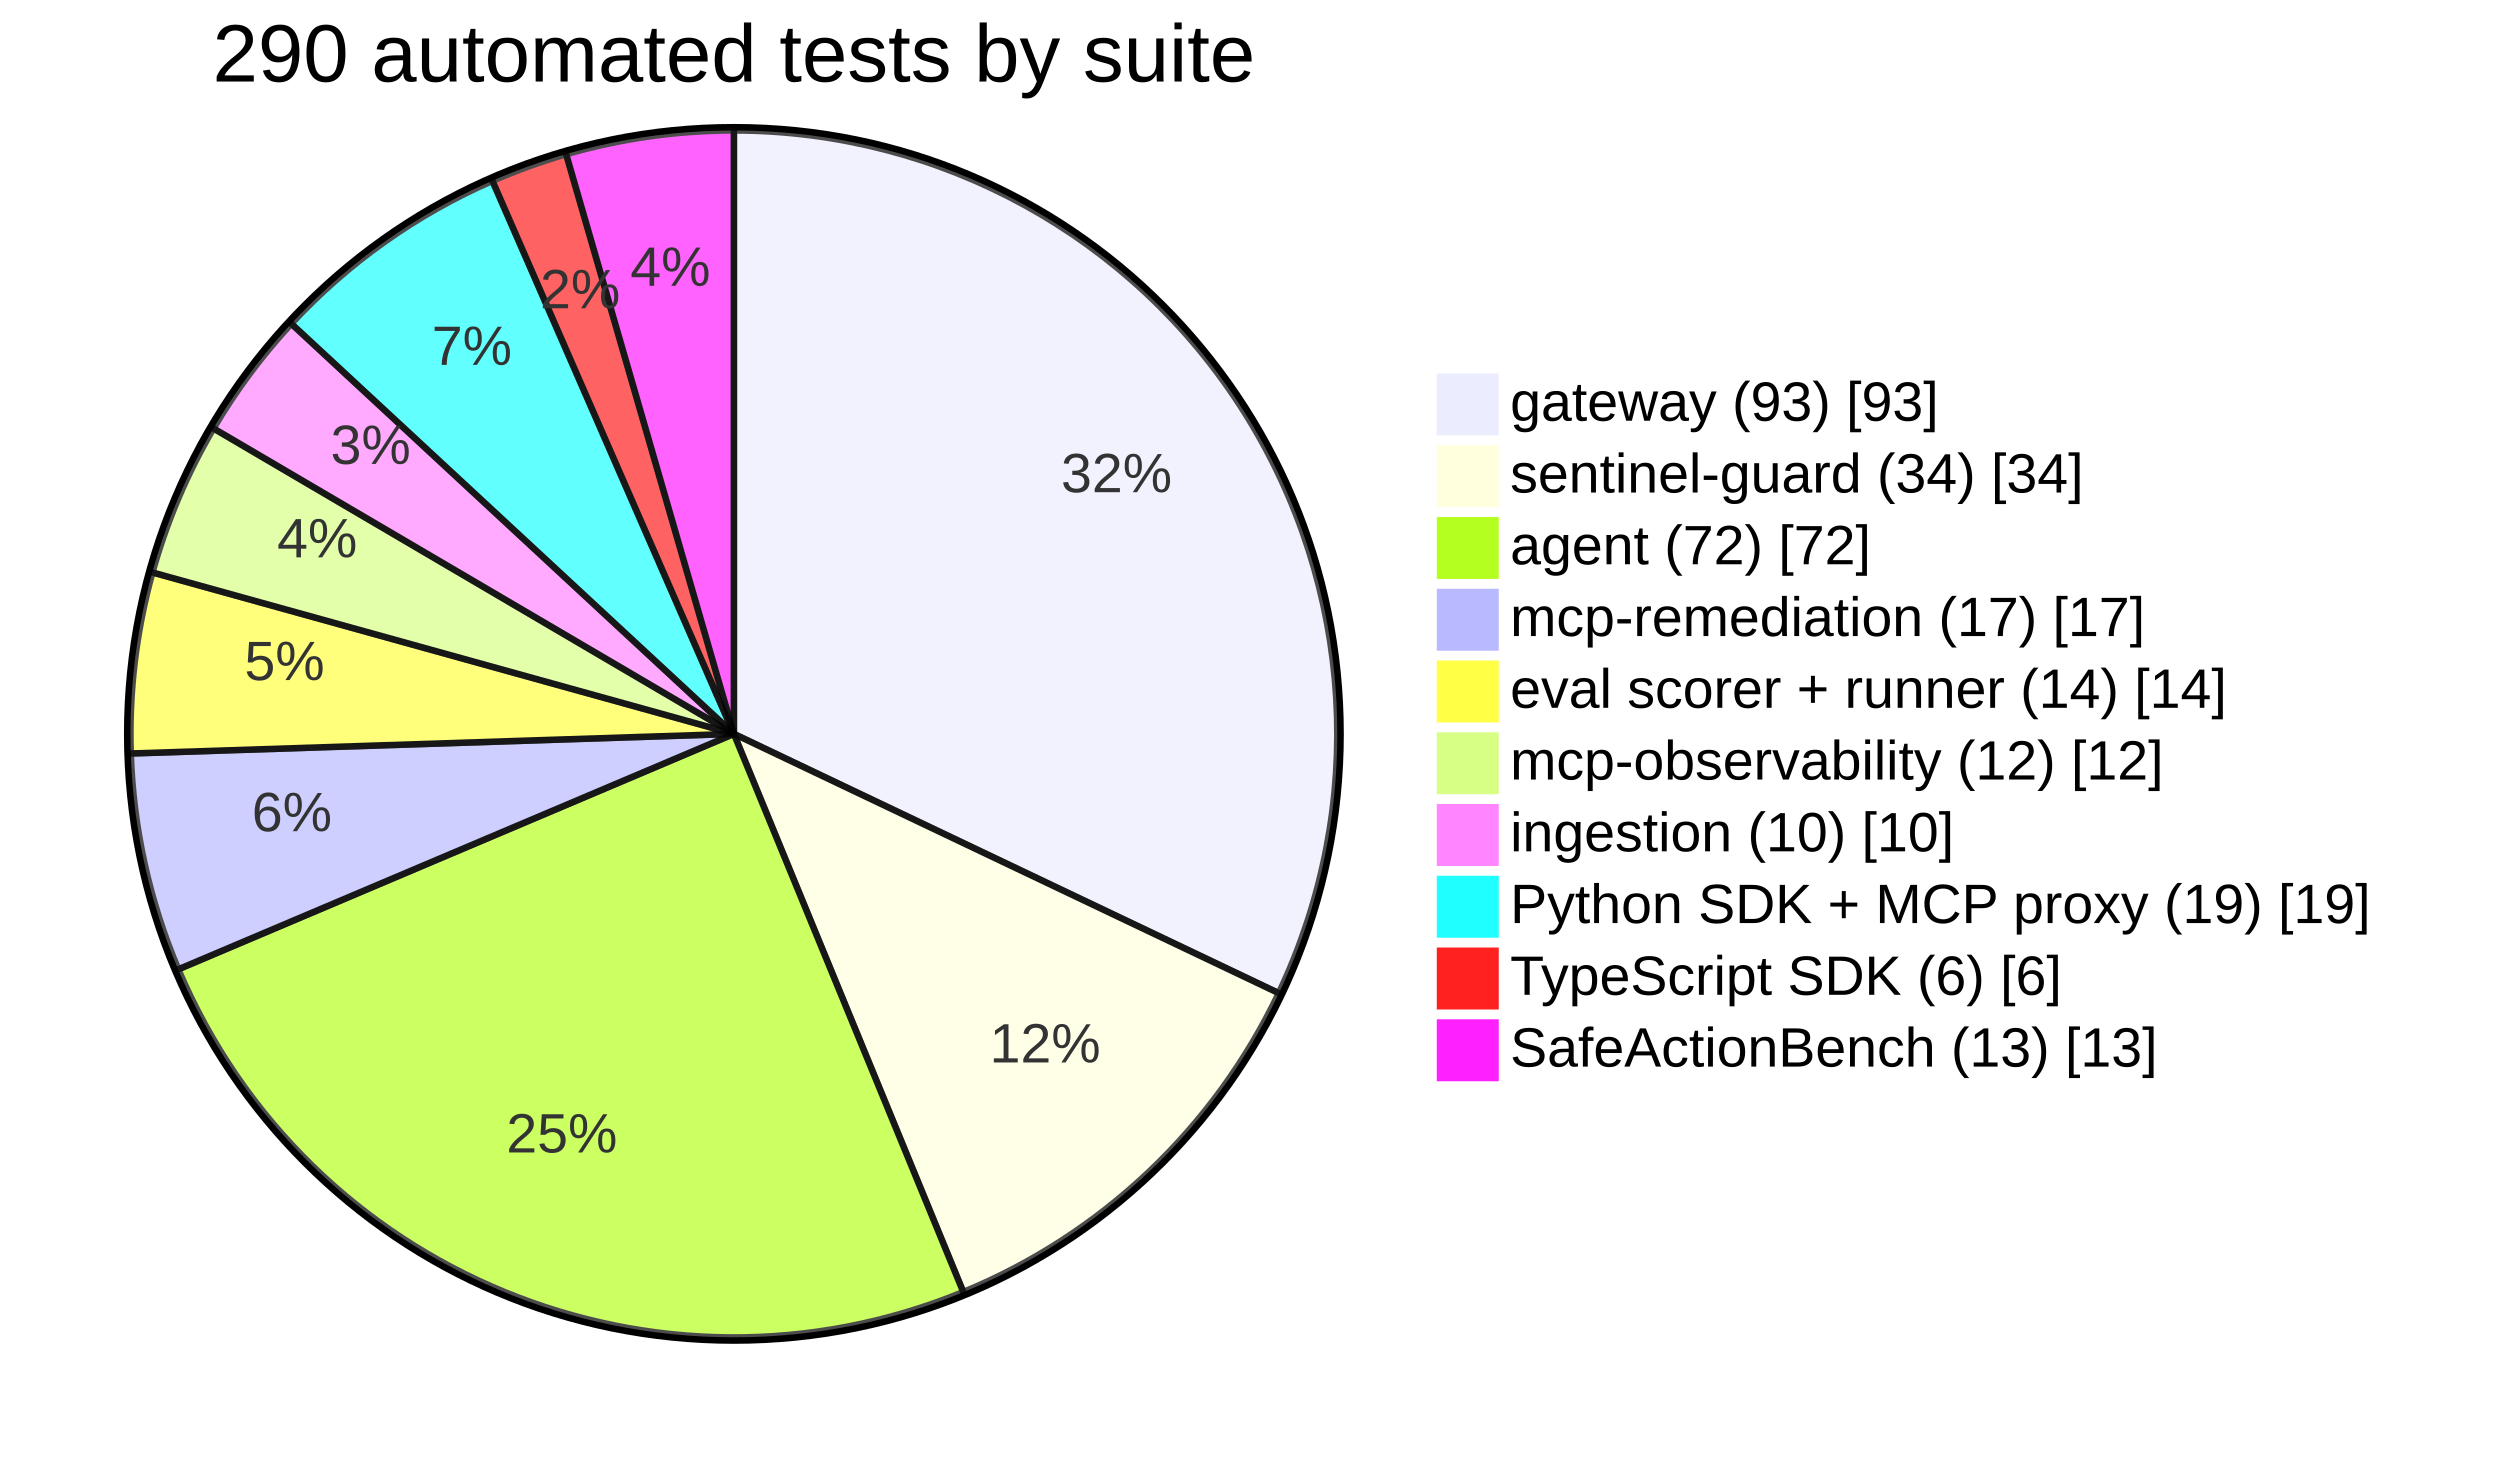
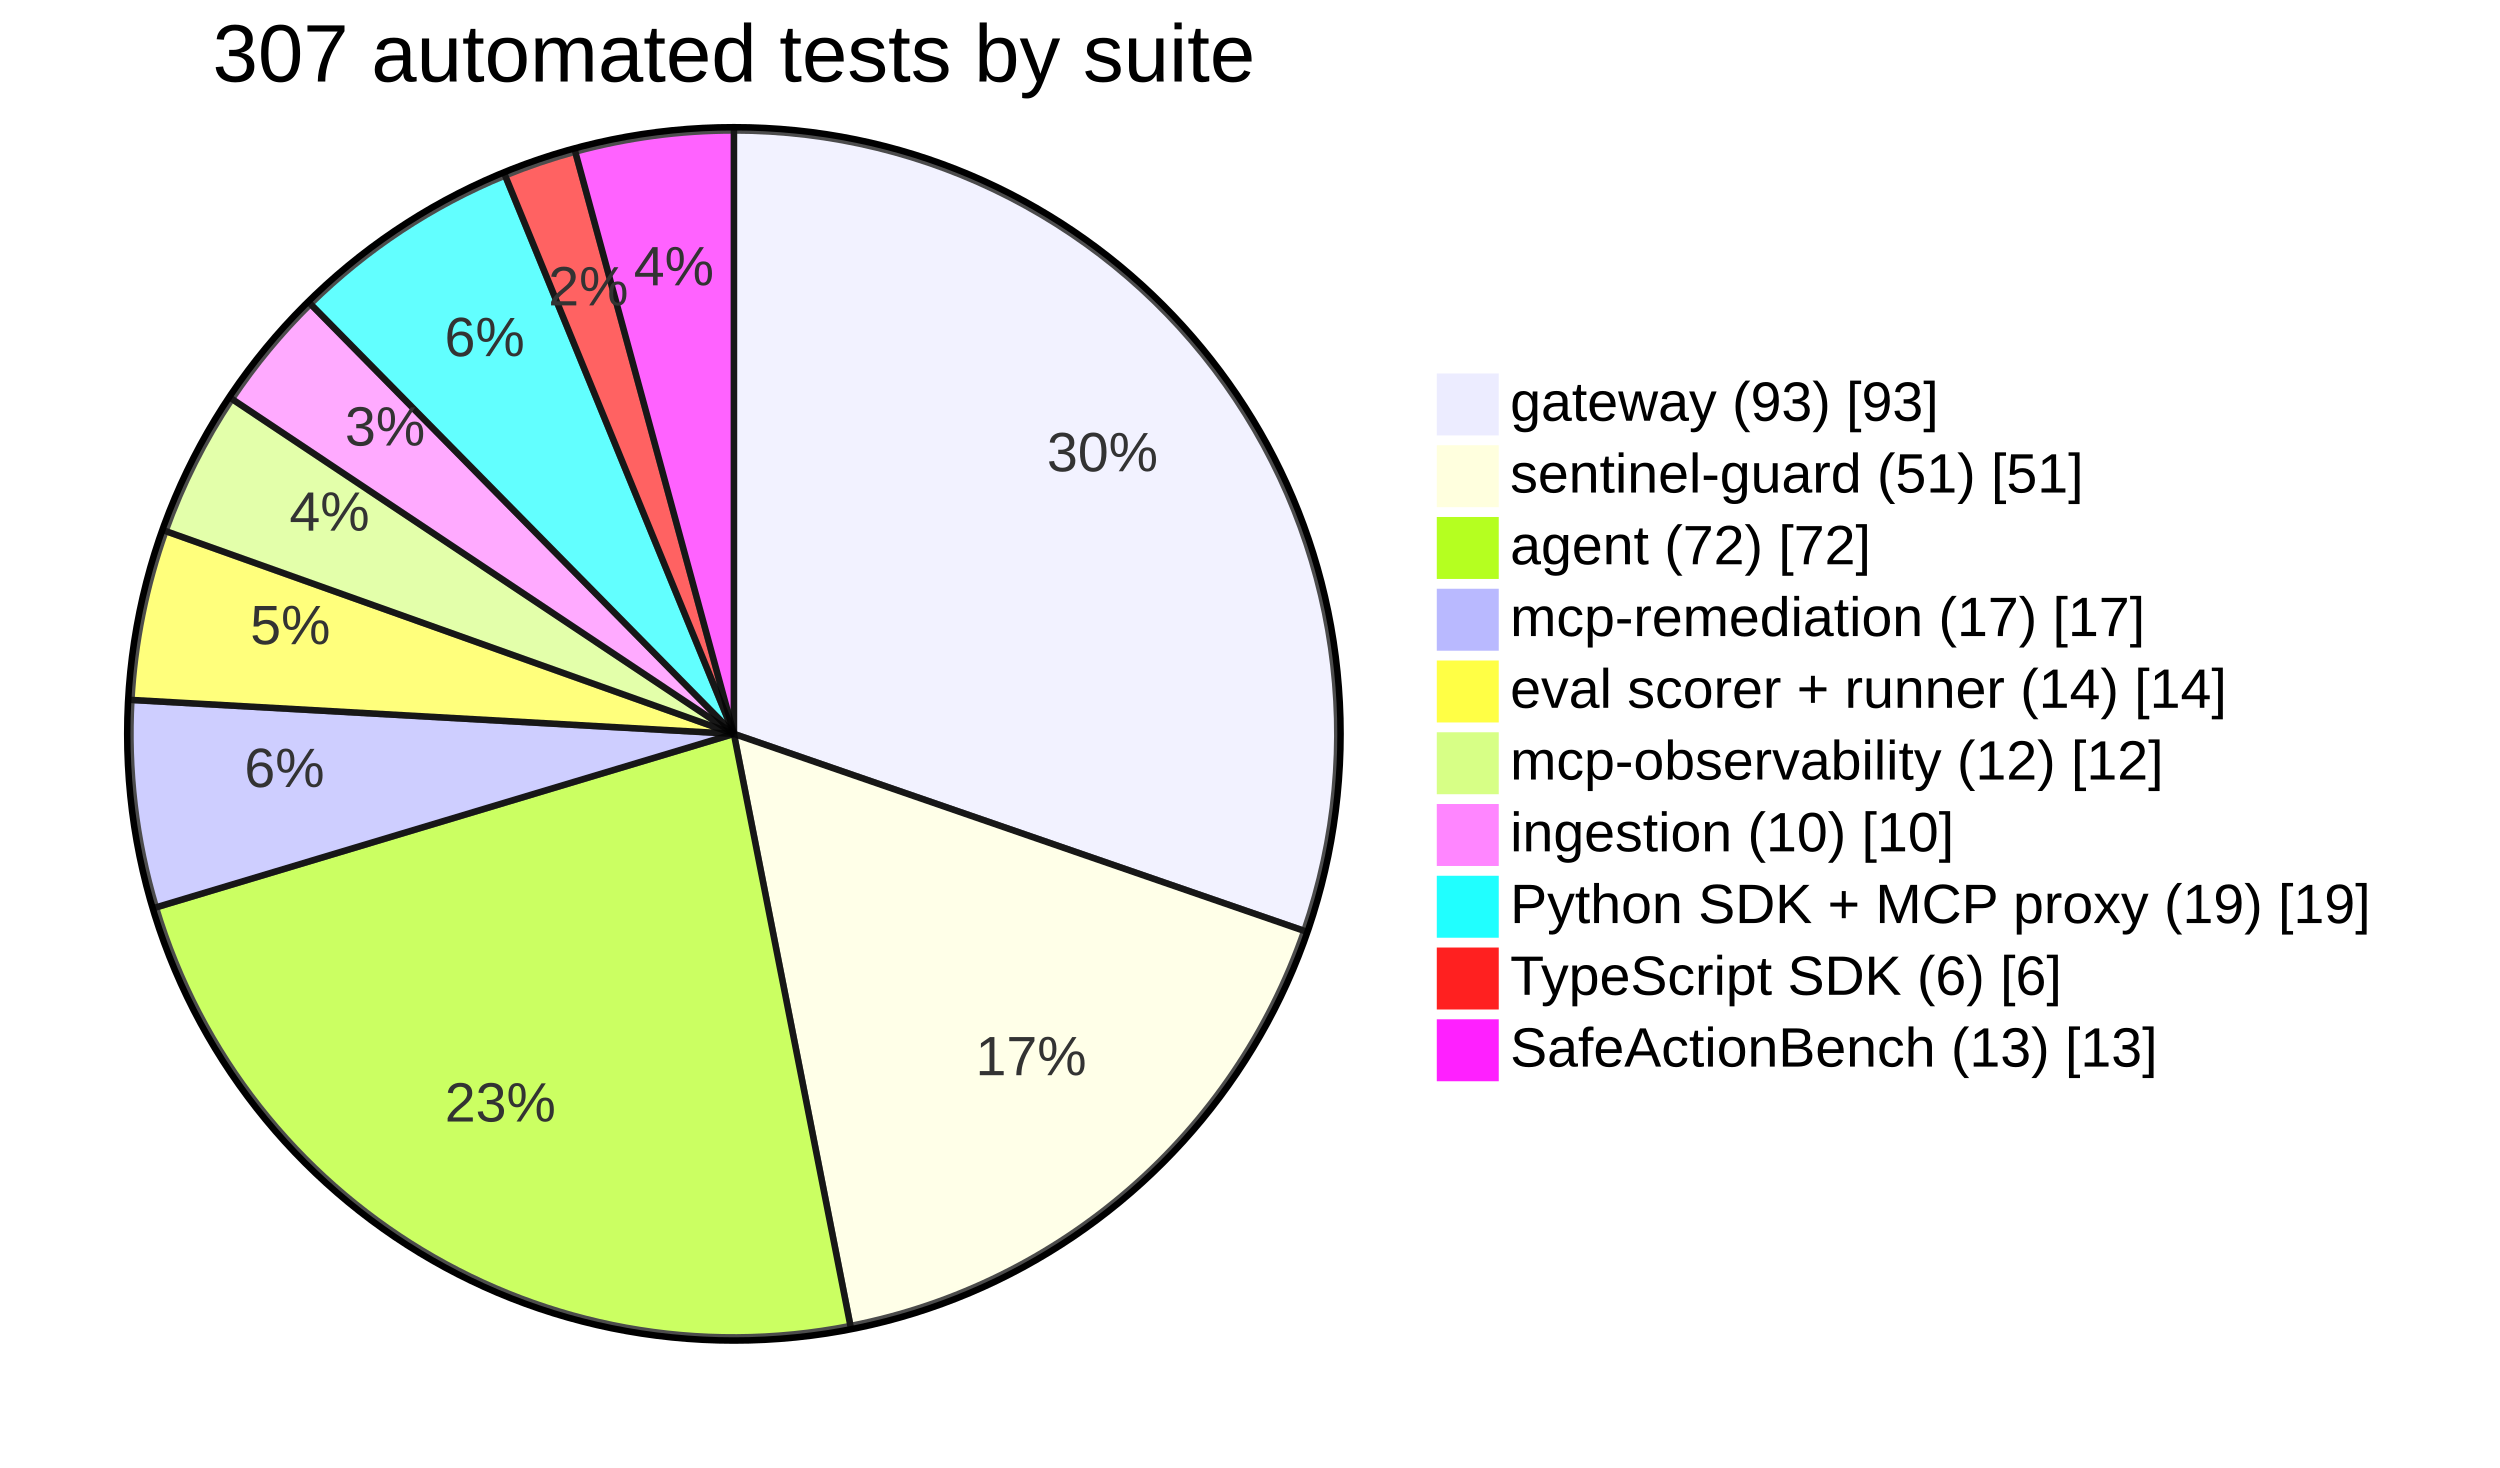
<svg xmlns="http://www.w3.org/2000/svg" id="my-svg" width="100%" viewBox="0 0 766.469 450" style="max-width: 766.469px; background-color: white;" role="graphics-document document" aria-roledescription="pie">
  <style>#my-svg{font-family:"trebuchet ms",verdana,arial,sans-serif;font-size:16px;fill:#333;}@keyframes edge-animation-frame{from{stroke-dashoffset:0;}}@keyframes dash{to{stroke-dashoffset:0;}}#my-svg .edge-animation-slow{stroke-dasharray:9,5!important;stroke-dashoffset:900;animation:dash 50s linear infinite;stroke-linecap:round;}#my-svg .edge-animation-fast{stroke-dasharray:9,5!important;stroke-dashoffset:900;animation:dash 20s linear infinite;stroke-linecap:round;}#my-svg .error-icon{fill:#552222;}#my-svg .error-text{fill:#552222;stroke:#552222;}#my-svg .edge-thickness-normal{stroke-width:1px;}#my-svg .edge-thickness-thick{stroke-width:3.5px;}#my-svg .edge-pattern-solid{stroke-dasharray:0;}#my-svg .edge-thickness-invisible{stroke-width:0;fill:none;}#my-svg .edge-pattern-dashed{stroke-dasharray:3;}#my-svg .edge-pattern-dotted{stroke-dasharray:2;}#my-svg .marker{fill:#333333;stroke:#333333;}#my-svg .marker.cross{stroke:#333333;}#my-svg svg{font-family:"trebuchet ms",verdana,arial,sans-serif;font-size:16px;}#my-svg p{margin:0;}#my-svg .pieCircle{stroke:black;stroke-width:2px;opacity:0.7;}#my-svg .pieCircle.highlighted{scale:1.05;opacity:1;}#my-svg .pieCircle.highlightedOnHover:hover{transition-duration:250ms;scale:1.05;opacity:1;}#my-svg .pieOuterCircle{stroke:black;stroke-width:2px;fill:none;}#my-svg .pieTitleText{text-anchor:middle;font-size:25px;fill:black;font-family:"trebuchet ms",verdana,arial,sans-serif;}#my-svg .slice{font-family:"trebuchet ms",verdana,arial,sans-serif;fill:#333;font-size:17px;}#my-svg .legend text{fill:black;font-family:"trebuchet ms",verdana,arial,sans-serif;font-size:17px;}#my-svg .node .neo-node{stroke:#9370DB;}#my-svg [data-look="neo"].node rect,#my-svg [data-look="neo"].cluster rect,#my-svg [data-look="neo"].node polygon{stroke:#9370DB;filter:drop-shadow(1px 2px 2px rgba(185, 185, 185, 1));}#my-svg [data-look="neo"].swimlane.cluster rect{filter:none;}#my-svg [data-look="neo"].node path{stroke:#9370DB;stroke-width:1px;}#my-svg [data-look="neo"].node .outer-path{filter:drop-shadow(1px 2px 2px rgba(185, 185, 185, 1));}#my-svg [data-look="neo"].node .neo-line path{stroke:#9370DB;filter:none;}#my-svg [data-look="neo"].node circle{stroke:#9370DB;filter:drop-shadow(1px 2px 2px rgba(185, 185, 185, 1));}#my-svg [data-look="neo"].node circle .state-start{fill:#000000;}#my-svg [data-look="neo"].icon-shape .icon{fill:#9370DB;filter:drop-shadow(1px 2px 2px rgba(185, 185, 185, 1));}#my-svg [data-look="neo"].icon-shape .icon-neo path{stroke:#9370DB;filter:drop-shadow(1px 2px 2px rgba(185, 185, 185, 1));}#my-svg :root{--mermaid-font-family:"trebuchet ms",verdana,arial,sans-serif;}</style>
  <g />
  <g transform="translate(225,225)">
    <g>
      <circle cx="0" cy="0" r="186" class="pieOuterCircle" />
-       <path d="M0,-185A185,185,0,0,1,167.05,79.494L0,0Z" fill="#ECECFF" class="pieCircle" />
-       <path d="M167.05,79.494A185,185,0,0,1,70.333,171.109L0,0Z" fill="#ffffde" class="pieCircle" />
-       <path d="M70.333,171.109A185,185,0,0,1,-170.337,72.183L0,0Z" fill="hsl(80, 100%, 56.275%)" class="pieCircle" />
-       <path d="M-170.337,72.183A185,185,0,0,1,-184.902,6.011L0,0Z" fill="hsl(240, 100%, 86.275%)" class="pieCircle" />
-       <path d="M-184.902,6.011A185,185,0,0,1,-178.257,-49.493L0,0Z" fill="hsl(60, 100%, 63.529%)" class="pieCircle" />
-       <path d="M-178.257,-49.493A185,185,0,0,1,-159.542,-93.655L0,0Z" fill="hsl(80, 100%, 76.275%)" class="pieCircle" />
-       <path d="M-159.542,-93.655A185,185,0,0,1,-135.679,-125.762L0,0Z" fill="hsl(300, 100%, 76.275%)" class="pieCircle" />
-       <path d="M-135.679,-125.762A185,185,0,0,1,-74.024,-169.545L0,0Z" fill="hsl(180, 100%, 56.275%)" class="pieCircle" />
-       <path d="M-74.024,-169.545A185,185,0,0,1,-51.421,-177.71L0,0Z" fill="hsl(0, 100%, 56.275%)" class="pieCircle" />
-       <path d="M-51.421,-177.71A185,185,0,0,1,0,-185L0,0Z" fill="hsl(300, 100%, 56.275%)" class="pieCircle" />
-       <text transform="translate(117.3113,-74.09197)" class="slice" style="text-anchor: middle;">32%</text>
-       <text transform="translate(95.4183,100.7319)" class="slice" style="text-anchor: middle;">12%</text>
-       <text transform="translate(-52.74996,128.3316)" class="slice" style="text-anchor: middle;">25%</text>
-       <text transform="translate(-135.5061,29.82715)" class="slice" style="text-anchor: middle;">6%</text>
-       <text transform="translate(-137.766,-16.49488)" class="slice" style="text-anchor: middle;">5%</text>
-       <text transform="translate(-127.7527,-54.13707)" class="slice" style="text-anchor: middle;">4%</text>
-       <text transform="translate(-111.361,-82.76642)" class="slice" style="text-anchor: middle;">3%</text>
-       <text transform="translate(-80.33442,-113.128)" class="slice" style="text-anchor: middle;">7%</text>
-       <text transform="translate(-47.14128,-130.4962)" class="slice" style="text-anchor: middle;">2%</text>
-       <text transform="translate(-19.47564,-137.3764)" class="slice" style="text-anchor: middle;">4%</text>
+       <path d="M0,-185A185,185,0,0,1,174.863,60.399L0,0Z" fill="#ECECFF" class="pieCircle" />
+       <path d="M174.863,60.399A185,185,0,0,1,35.743,181.514L0,0Z" fill="#ffffde" class="pieCircle" />
+       <path d="M35.743,181.514A185,185,0,0,1,-177.188,53.193L0,0Z" fill="hsl(80, 100%, 56.275%)" class="pieCircle" />
+       <path d="M-177.188,53.193A185,185,0,0,1,-184.707,-10.407L0,0Z" fill="hsl(240, 100%, 86.275%)" class="pieCircle" />
+       <path d="M-184.707,-10.407A185,185,0,0,1,-174.235,-62.185L0,0Z" fill="hsl(60, 100%, 63.529%)" class="pieCircle" />
+       <path d="M-174.235,-62.185A185,185,0,0,1,-153.888,-102.682L0,0Z" fill="hsl(80, 100%, 76.275%)" class="pieCircle" />
+       <path d="M-153.888,-102.682A185,185,0,0,1,-129.807,-131.815L0,0Z" fill="hsl(300, 100%, 76.275%)" class="pieCircle" />
+       <path d="M-129.807,-131.815A185,185,0,0,1,-70.14,-171.188L0,0Z" fill="hsl(180, 100%, 56.275%)" class="pieCircle" />
+       <path d="M-70.14,-171.188A185,185,0,0,1,-48.643,-178.49L0,0Z" fill="hsl(0, 100%, 56.275%)" class="pieCircle" />
+       <path d="M-48.643,-178.49A185,185,0,0,1,0,-185L0,0Z" fill="hsl(300, 100%, 56.275%)" class="pieCircle" />
+       <text transform="translate(112.9975,-80.51794)" class="slice" style="text-anchor: middle;">30%</text>
+       <text transform="translate(91.10556,104.6486)" class="slice" style="text-anchor: middle;">17%</text>
+       <text transform="translate(-71.61698,118.8384)" class="slice" style="text-anchor: middle;">23%</text>
+       <text transform="translate(-137.7903,16.29069)" class="slice" style="text-anchor: middle;">6%</text>
+       <text transform="translate(-135.9967,-27.50382)" class="slice" style="text-anchor: middle;">5%</text>
+       <text transform="translate(-123.9797,-62.29438)" class="slice" style="text-anchor: middle;">4%</text>
+       <text transform="translate(-106.9449,-88.39881)" class="slice" style="text-anchor: middle;">3%</text>
+       <text transform="translate(-76.42003,-115.8082)" class="slice" style="text-anchor: middle;">6%</text>
+       <text transform="translate(-44.62774,-131.377)" class="slice" style="text-anchor: middle;">2%</text>
+       <text transform="translate(-18.40374,-137.5241)" class="slice" style="text-anchor: middle;">4%</text>
    </g>
-     <text x="0" y="-200" class="pieTitleText">290 automated tests by suite</text>
+     <text x="0" y="-200" class="pieTitleText">307 automated tests by suite</text>
    <g class="legend" transform="translate(216,-110)">
      <rect width="18" height="18" style="fill: rgb(236, 236, 255); stroke: rgb(236, 236, 255);" />
      <text x="22" y="14">gateway (93) [93]</text>
    </g>
    <g class="legend" transform="translate(216,-88)">
      <rect width="18" height="18" style="fill: rgb(255, 255, 222); stroke: rgb(255, 255, 222);" />
-       <text x="22" y="14">sentinel-guard (34) [34]</text>
+       <text x="22" y="14">sentinel-guard (51) [51]</text>
    </g>
    <g class="legend" transform="translate(216,-66)">
      <rect width="18" height="18" style="fill: rgb(181, 255, 32); stroke: rgb(181, 255, 32);" />
      <text x="22" y="14">agent (72) [72]</text>
    </g>
    <g class="legend" transform="translate(216,-44)">
      <rect width="18" height="18" style="fill: rgb(185, 185, 255); stroke: rgb(185, 185, 255);" />
      <text x="22" y="14">mcp-remediation (17) [17]</text>
    </g>
    <g class="legend" transform="translate(216,-22)">
      <rect width="18" height="18" style="fill: rgb(255, 255, 69); stroke: rgb(255, 255, 69);" />
      <text x="22" y="14">eval scorer + runner (14) [14]</text>
    </g>
    <g class="legend" transform="translate(216,0)">
      <rect width="18" height="18" style="fill: rgb(215, 255, 134); stroke: rgb(215, 255, 134);" />
      <text x="22" y="14">mcp-observability (12) [12]</text>
    </g>
    <g class="legend" transform="translate(216,22)">
      <rect width="18" height="18" style="fill: rgb(255, 134, 255); stroke: rgb(255, 134, 255);" />
      <text x="22" y="14">ingestion (10) [10]</text>
    </g>
    <g class="legend" transform="translate(216,44)">
      <rect width="18" height="18" style="fill: rgb(32, 255, 255); stroke: rgb(32, 255, 255);" />
      <text x="22" y="14">Python SDK + MCP proxy (19) [19]</text>
    </g>
    <g class="legend" transform="translate(216,66)">
      <rect width="18" height="18" style="fill: rgb(255, 32, 32); stroke: rgb(255, 32, 32);" />
      <text x="22" y="14">TypeScript SDK (6) [6]</text>
    </g>
    <g class="legend" transform="translate(216,88)">
      <rect width="18" height="18" style="fill: rgb(255, 32, 255); stroke: rgb(255, 32, 255);" />
      <text x="22" y="14">SafeActionBench (13) [13]</text>
    </g>
  </g>
</svg>
